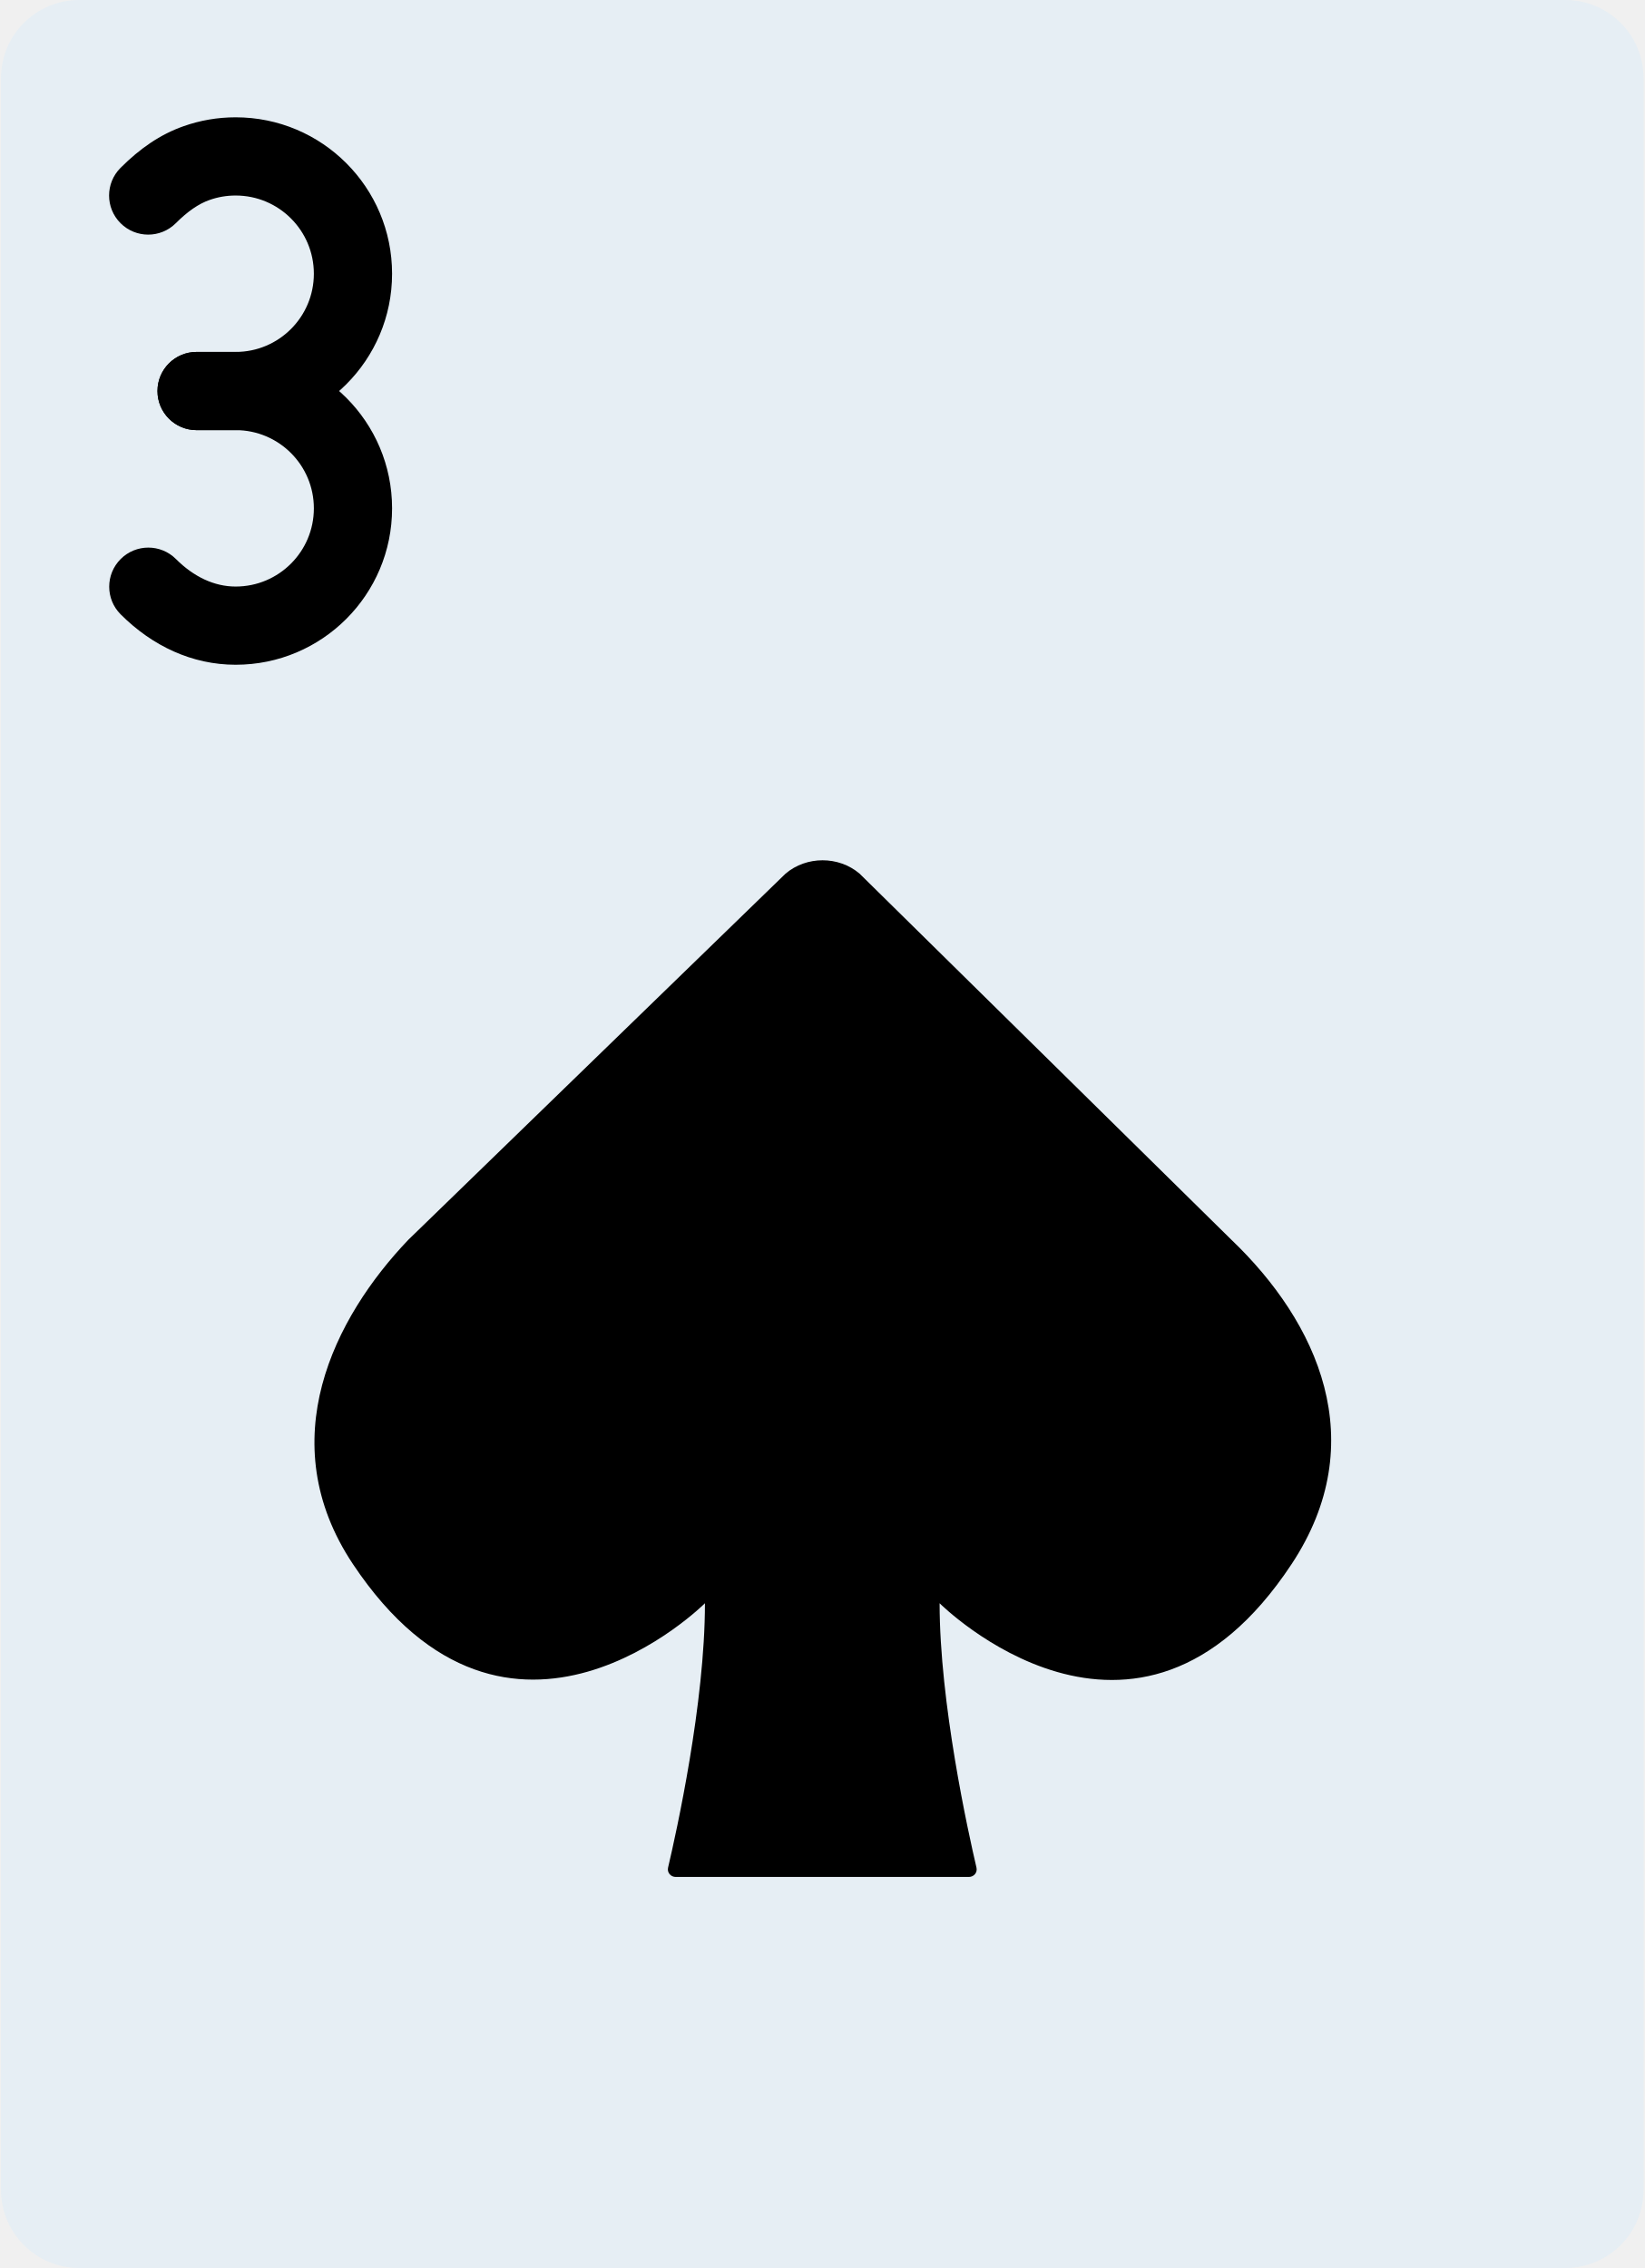
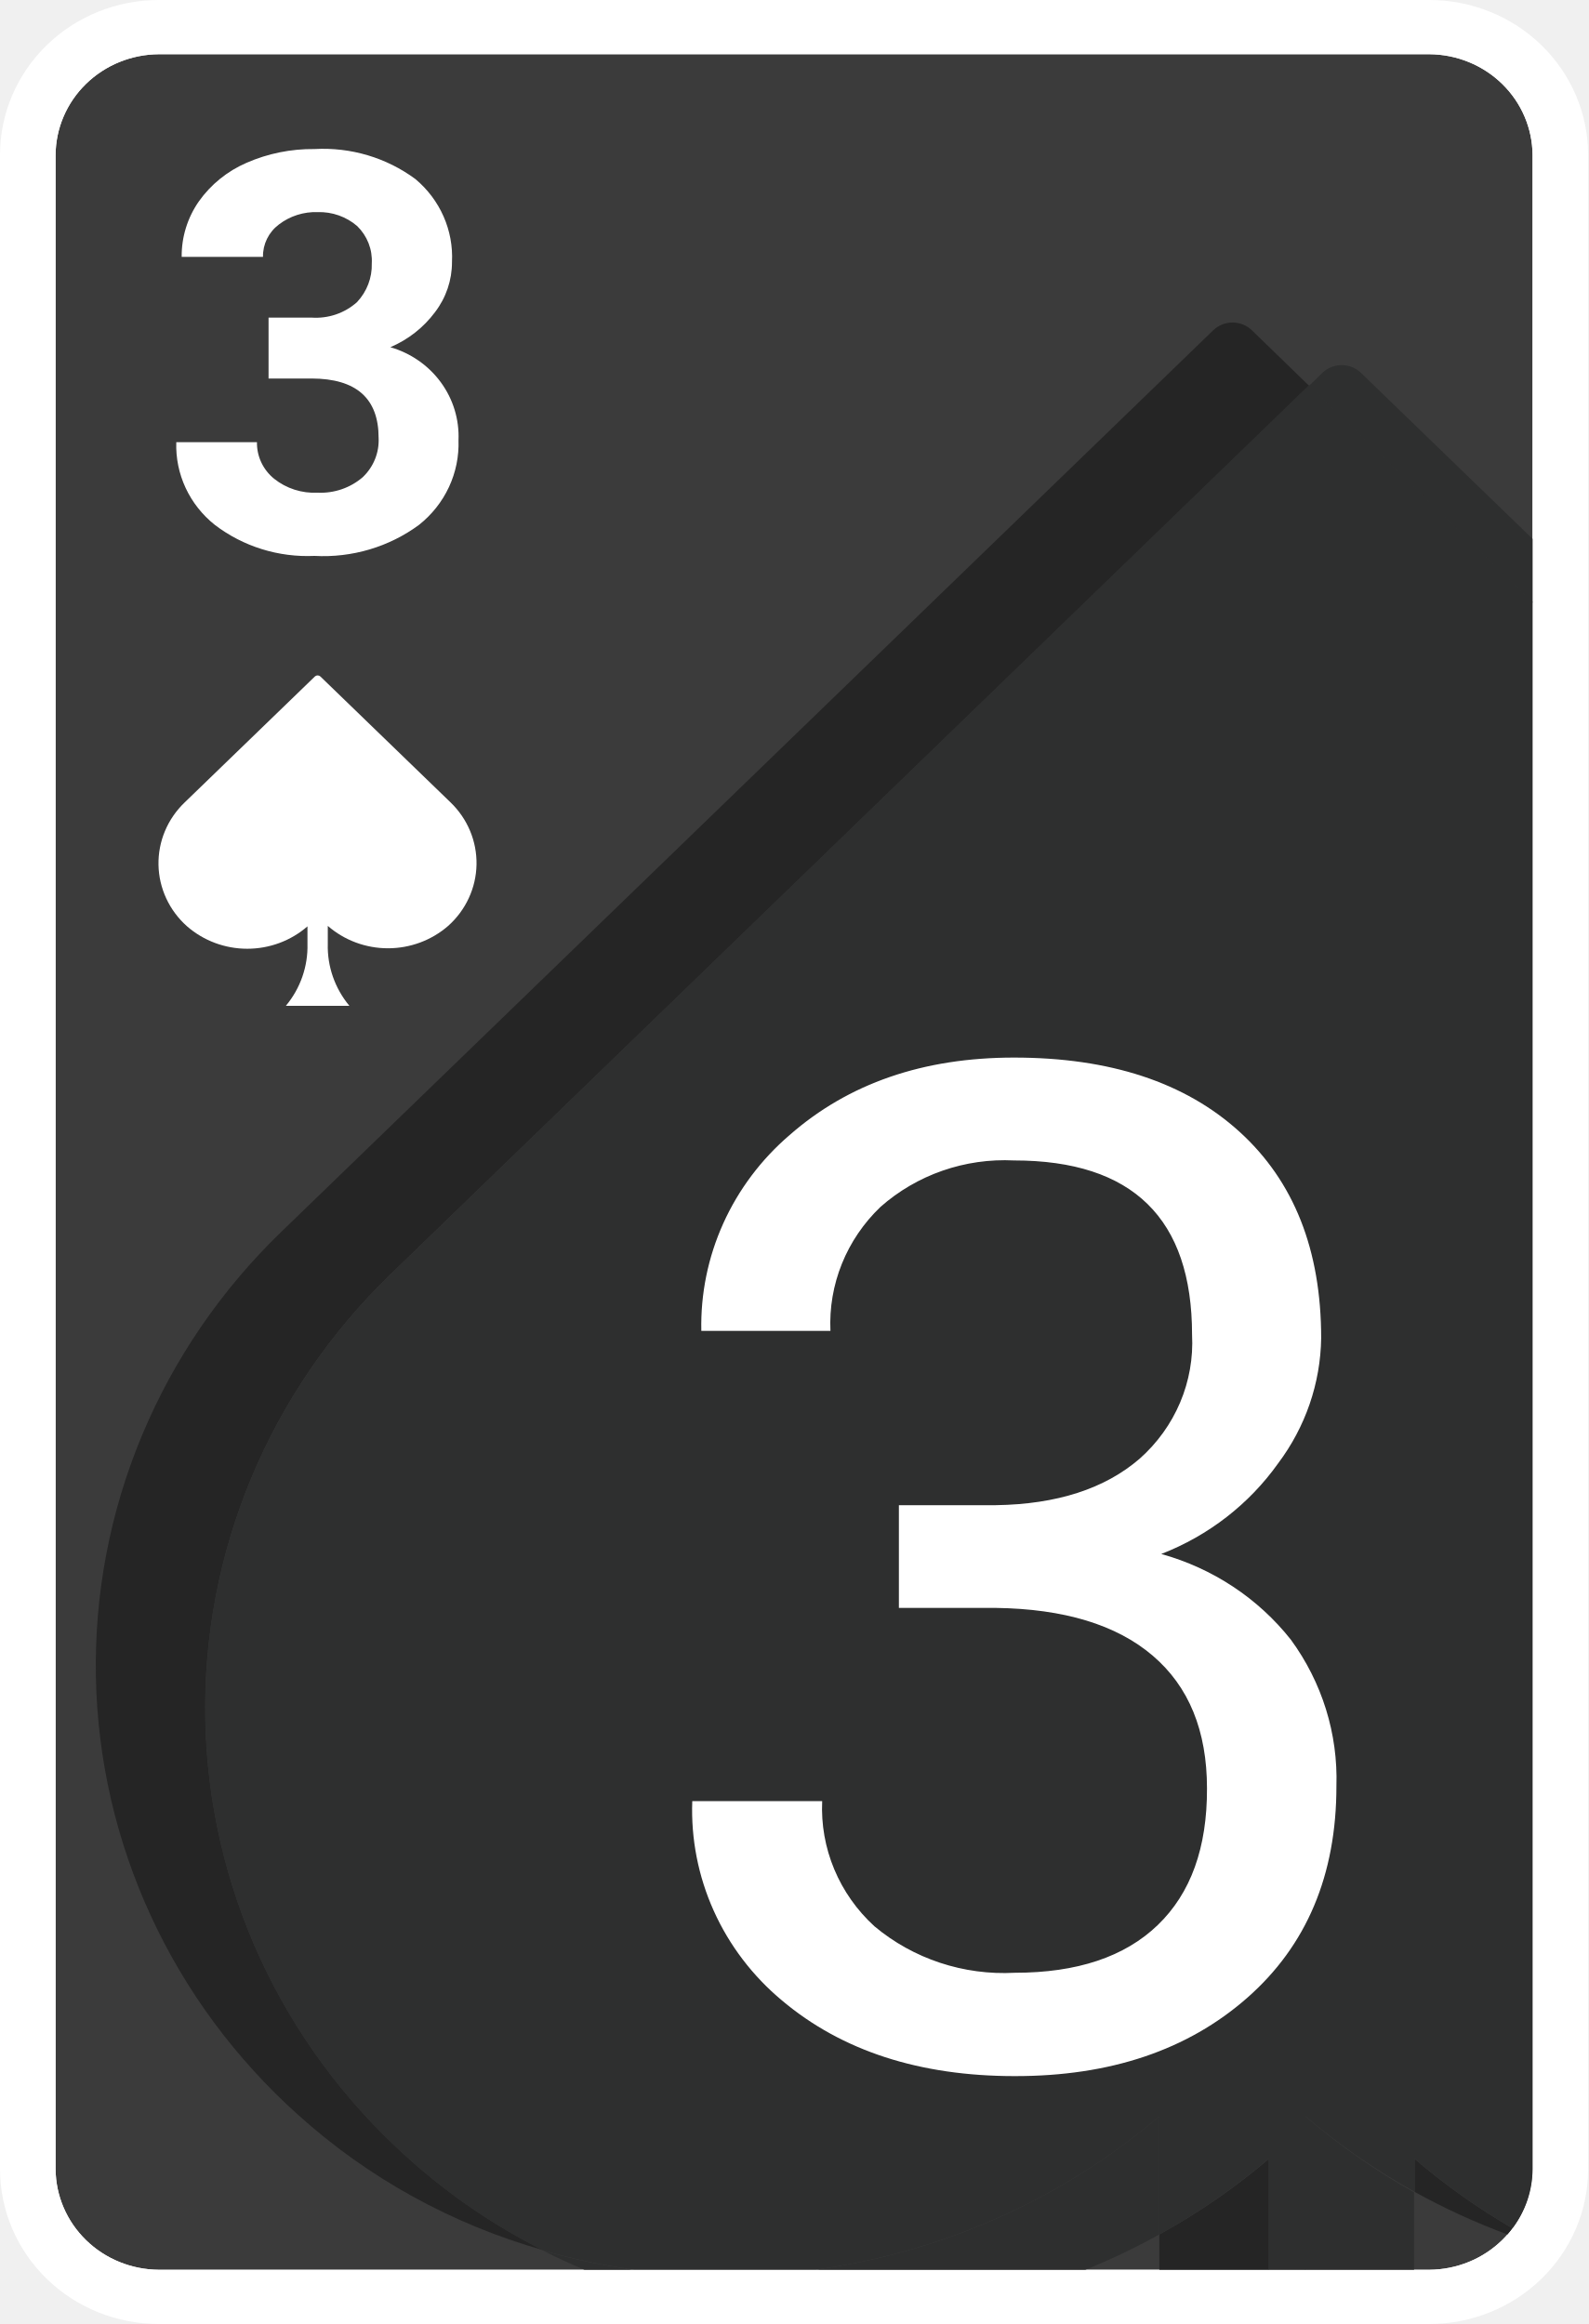
- <svg xmlns="http://www.w3.org/2000/svg" width="580" height="800" viewBox="0 0 580 800" fill="none">
-   <path d="M552.069 0H27.931C12.691 0 0.345 12.345 0.345 27.586V772.414C0.345 787.655 12.691 800 27.931 800H552.069C567.309 800 579.655 787.655 579.655 772.414V27.586C579.655 12.345 567.311 0 552.069 0Z" fill="#E6EEF4" />
-   <path d="M331.38 565.517C331.38 565.517 400.634 634.772 455.517 551.723C484.083 508.495 464.717 466.386 434.263 437.283L303.159 308.166C295.78 301.877 284.442 301.877 277.048 308.166L144.042 437.283C117.877 464.663 95.588 508.386 124.483 551.723C179.655 634.483 248.62 565.517 248.62 565.517C248.62 600.869 238.552 646.303 235.614 658.772C235.214 660.509 236.552 662.069 238.331 662.069H341.683C343.462 662.069 344.786 660.511 344.386 658.786C341.463 646.277 331.38 600.648 331.38 565.517Z" fill="black" />
-   <path d="M83.105 151.723C113.578 151.723 138.277 127.023 138.277 96.552C138.277 66.08 113.577 41.38 83.105 41.38C76.764 41.38 70.567 42.452 64.702 44.531C56.495 47.42 49.348 52.375 42.511 59.212C37.125 64.598 37.125 73.333 42.511 78.719C47.897 84.105 56.631 84.105 62.017 78.719C66.161 74.575 70.006 71.909 73.892 70.541C76.834 69.497 79.914 68.966 83.105 68.966C98.342 68.966 110.691 81.314 110.691 96.552C110.691 111.789 98.342 124.138 83.105 124.138H69.353C61.736 124.138 55.559 130.313 55.559 137.931C55.559 145.548 61.734 151.725 69.353 151.725L83.105 151.723Z" fill="black" />
-   <path d="M83.108 234.48C113.581 234.48 138.28 209.78 138.28 179.308C138.28 148.836 113.58 124.136 83.108 124.136H69.314C61.697 124.136 55.52 130.311 55.52 137.93C55.52 145.547 61.695 151.723 69.314 151.723H83.108C98.345 151.723 110.694 164.072 110.694 179.309C110.694 194.547 98.345 206.895 83.108 206.895C75.595 206.895 68.349 203.484 62.061 197.197C56.675 191.811 47.941 191.811 42.555 197.197C37.169 202.583 37.169 211.317 42.555 216.703C53.727 227.875 67.763 234.48 83.108 234.48Z" fill="black" />
+ <svg xmlns="http://www.w3.org/2000/svg" width="550" height="805" viewBox="0 0 550 805" fill="none">
+   <g clip-path="url(#clip0_34_595)">
+     <path d="M530.75 751.333C530.692 760.568 526.907 769.407 520.215 775.937C513.523 782.467 504.464 786.16 495 786.217H55C45.536 786.16 36.477 782.467 29.785 775.937C23.093 769.407 19.308 760.568 19.25 751.333V53.666C19.308 44.432 23.093 35.592 29.785 29.062C36.477 22.533 45.536 18.84 55 18.783H495C504.464 18.84 513.523 22.533 520.215 29.062C526.907 35.592 530.692 44.432 530.75 53.666V751.333Z" fill="#3B3B3B" />
+     <path d="M495 0H55C40.413 0 26.424 5.654 16.109 15.719C5.795 25.783 0 39.433 0 53.667L0 751.333C0 765.567 5.795 779.217 16.109 789.281C26.424 799.346 40.413 805 55 805H495C509.587 805 523.576 799.346 533.891 789.281C544.205 779.217 550 765.567 550 751.333V53.667C550 39.433 544.205 25.783 533.891 15.719C523.576 5.654 509.587 0 495 0ZM530.75 751.333C530.692 760.568 526.907 769.408 520.215 775.937C513.523 782.467 504.464 786.16 495 786.217H55C45.536 786.16 36.477 782.467 29.785 775.937C23.093 769.408 19.308 760.568 19.25 751.333V53.667C19.308 44.432 23.093 35.592 29.785 29.063C36.477 22.533 45.536 18.84 55 18.783H495C504.464 18.84 513.523 22.533 520.215 29.063C526.907 35.592 530.692 44.432 530.75 53.667V751.333Z" fill="white" />
+     <path d="M489.885 759.222C500.206 764.939 510.963 769.873 522.06 773.98C522.665 773.283 523.215 772.531 523.765 771.834C511.74 764.85 500.399 756.801 489.885 747.791V759.222ZM135.245 441.408L453.365 133.63L433.565 114.417C431.782 112.687 429.37 111.715 426.855 111.715C424.34 111.715 421.928 112.687 420.145 114.417L97.46 426.65C76.616 446.765 60.173 470.799 49.129 497.297C38.085 523.796 32.669 552.206 33.209 580.806C33.749 609.407 40.234 637.603 52.27 663.687C64.307 689.77 81.646 713.197 103.235 732.55C127.396 754.377 156.432 770.418 188.045 779.401C170.952 770.788 155.133 759.956 141.02 747.201C119.468 727.837 102.163 704.412 90.15 678.34C78.137 652.268 71.665 624.09 71.126 595.509C70.586 566.928 75.989 538.537 87.01 512.051C98.031 485.564 114.439 461.533 135.245 441.408ZM401.5 773.98V786.216H439.45V747.791C427.758 757.773 415.041 766.549 401.5 773.98Z" fill="#252525" />
+     <path d="M457.93 129.175L453.365 133.63L530.75 208.763V186.652L471.35 129.175C469.567 127.445 467.155 126.474 464.64 126.474C462.125 126.474 459.713 127.445 457.93 129.175ZM452.045 733.033V786.216H489.72V759.383C476.291 751.85 463.67 743.022 452.045 733.033ZM202.4 786.216H219.45C208.829 784.752 198.332 782.528 188.045 779.562C192.775 781.977 197.56 784.177 202.4 786.216ZM401.5 733.033C367.941 761.696 326.538 780.179 282.37 786.216H375.87C384.669 782.668 393.229 778.581 401.5 773.98V733.033Z" fill="#2E2F2F" />
+     <path d="M135.245 441.408C114.422 461.535 97.999 485.573 86.968 512.069C75.937 538.565 70.528 566.969 71.068 595.563C71.608 624.158 78.085 652.348 90.109 678.43C102.132 704.512 119.452 727.943 141.02 747.308C155.133 760.063 170.952 770.895 188.045 779.508C198.332 782.474 208.829 784.698 219.45 786.163H282.48C326.604 780.121 367.965 761.658 401.5 733.033V773.98C415.003 766.543 427.683 757.767 439.34 747.791V786.216H452.1V733.033C463.784 742.975 476.461 751.749 489.94 759.222V747.791C500.454 756.801 511.795 764.85 523.82 771.834C528.304 765.892 530.731 758.711 530.75 751.333V208.495L453.365 133.361L135.245 441.408Z" fill="#2E2F2F" />
+     <path d="M156.035 277.94L110.935 234.309C110.681 234.079 110.347 233.951 110 233.951C109.653 233.951 109.319 234.079 109.065 234.309L63.965 277.94C61.021 280.753 58.697 284.124 57.136 287.845C55.575 291.567 54.81 295.56 54.887 299.58C54.964 303.6 55.883 307.563 57.586 311.224C59.288 314.886 61.74 318.169 64.79 320.873C70.525 325.871 77.946 328.633 85.635 328.633C93.324 328.633 100.745 325.871 106.48 320.873V326.937C106.692 334.735 104.039 342.349 99 348.404H121C115.961 342.349 113.308 334.735 113.52 326.937V320.712C119.255 325.71 126.676 328.472 134.365 328.472C142.054 328.472 149.475 325.71 155.21 320.712C158.234 318.01 160.664 314.736 162.351 311.089C164.039 307.442 164.949 303.499 165.026 299.499C165.103 295.498 164.346 291.524 162.8 287.818C161.255 284.112 158.953 280.751 156.035 277.94ZM93.005 110.017H107.91C110.768 110.213 113.637 109.838 116.342 108.916C119.047 107.993 121.53 106.541 123.64 104.65C127.073 101 128.908 96.185 128.755 91.233C128.891 88.852 128.511 86.468 127.639 84.24C126.767 82.011 125.423 79.987 123.695 78.3C119.925 75.051 115.028 73.324 110 73.47C105.148 73.315 100.396 74.835 96.58 77.763C94.827 79.082 93.416 80.784 92.461 82.732C91.506 84.68 91.033 86.82 91.08 88.979H62.92C62.848 82.134 64.92 75.431 68.86 69.767C72.998 63.918 78.707 59.295 85.36 56.404C92.76 53.167 100.791 51.537 108.9 51.627C121.458 50.926 133.861 54.617 143.88 62.039C148.092 65.567 151.422 69.988 153.614 74.964C155.807 79.941 156.804 85.34 156.53 90.75C156.554 97.016 154.488 103.119 150.645 108.138C146.688 113.448 141.354 117.635 135.19 120.267C142.236 122.305 148.383 126.579 152.657 132.411C156.931 138.244 159.088 145.303 158.785 152.467C158.985 158.06 157.853 163.623 155.477 168.717C153.1 173.811 149.545 178.297 145.09 181.823C134.707 189.463 121.884 193.266 108.9 192.556C96.459 193.121 84.223 189.312 74.415 181.823C70.074 178.375 66.608 173.994 64.29 169.022C61.971 164.051 60.862 158.624 61.05 153.165H88.99C88.945 155.575 89.456 157.964 90.484 160.157C91.512 162.349 93.031 164.288 94.93 165.83C99.163 169.212 104.536 170.935 110 170.66C115.724 170.924 121.328 168.999 125.62 165.293C127.475 163.531 128.924 161.405 129.872 159.055C130.82 156.705 131.246 154.185 131.12 151.662C131.12 137.995 123.383 131.143 107.91 131.108H93.005V110.017ZM311.3 521.372H344.905C366.025 521.05 382.617 515.683 394.68 505.272C400.773 499.872 405.562 493.22 408.701 485.796C411.84 478.371 413.25 470.359 412.83 462.338C412.83 422.088 392.278 401.963 351.175 401.963C342.758 401.541 334.339 402.746 326.401 405.509C318.463 408.272 311.163 412.539 304.92 418.063C299.102 423.63 294.552 430.33 291.567 437.728C288.582 445.126 287.228 453.054 287.595 460.997H242.88C242.601 448.198 245.193 435.495 250.476 423.777C255.758 412.059 263.603 401.61 273.46 393.162C293.847 375.273 319.752 366.329 351.175 366.329C384.395 366.329 410.428 374.897 429.275 392.035C448.122 409.173 457.545 433.001 457.545 463.519C457.316 479.133 452.106 494.29 442.64 506.882C432.605 521.003 418.524 531.924 402.16 538.277C419.989 543.229 435.72 553.631 447.04 567.954C457.85 582.717 463.396 600.534 462.825 618.669C462.825 649.474 452.522 673.928 431.915 692.032C411.308 710.135 384.487 719.169 351.45 719.133C318.45 719.133 291.573 710.404 270.82 692.944C260.644 684.458 252.564 673.839 247.184 661.879C241.803 649.919 239.26 636.928 239.745 623.875H284.735C284.364 631.949 285.789 640.006 288.913 647.491C292.037 654.977 296.784 661.713 302.83 667.238C316.301 678.525 333.721 684.293 351.45 683.338C373.01 683.338 389.51 677.828 400.95 666.808C412.39 655.789 418.073 640.011 418 619.474C418 599.51 411.73 584.18 399.19 573.482C386.65 562.784 368.518 557.275 344.795 556.953H311.3V521.372Z" fill="white" />
+   </g>
+   <defs>
+     <clipPath id="clip0_34_595">
+       <rect width="550" height="805" fill="white" />
+     </clipPath>
+   </defs>
</svg>
